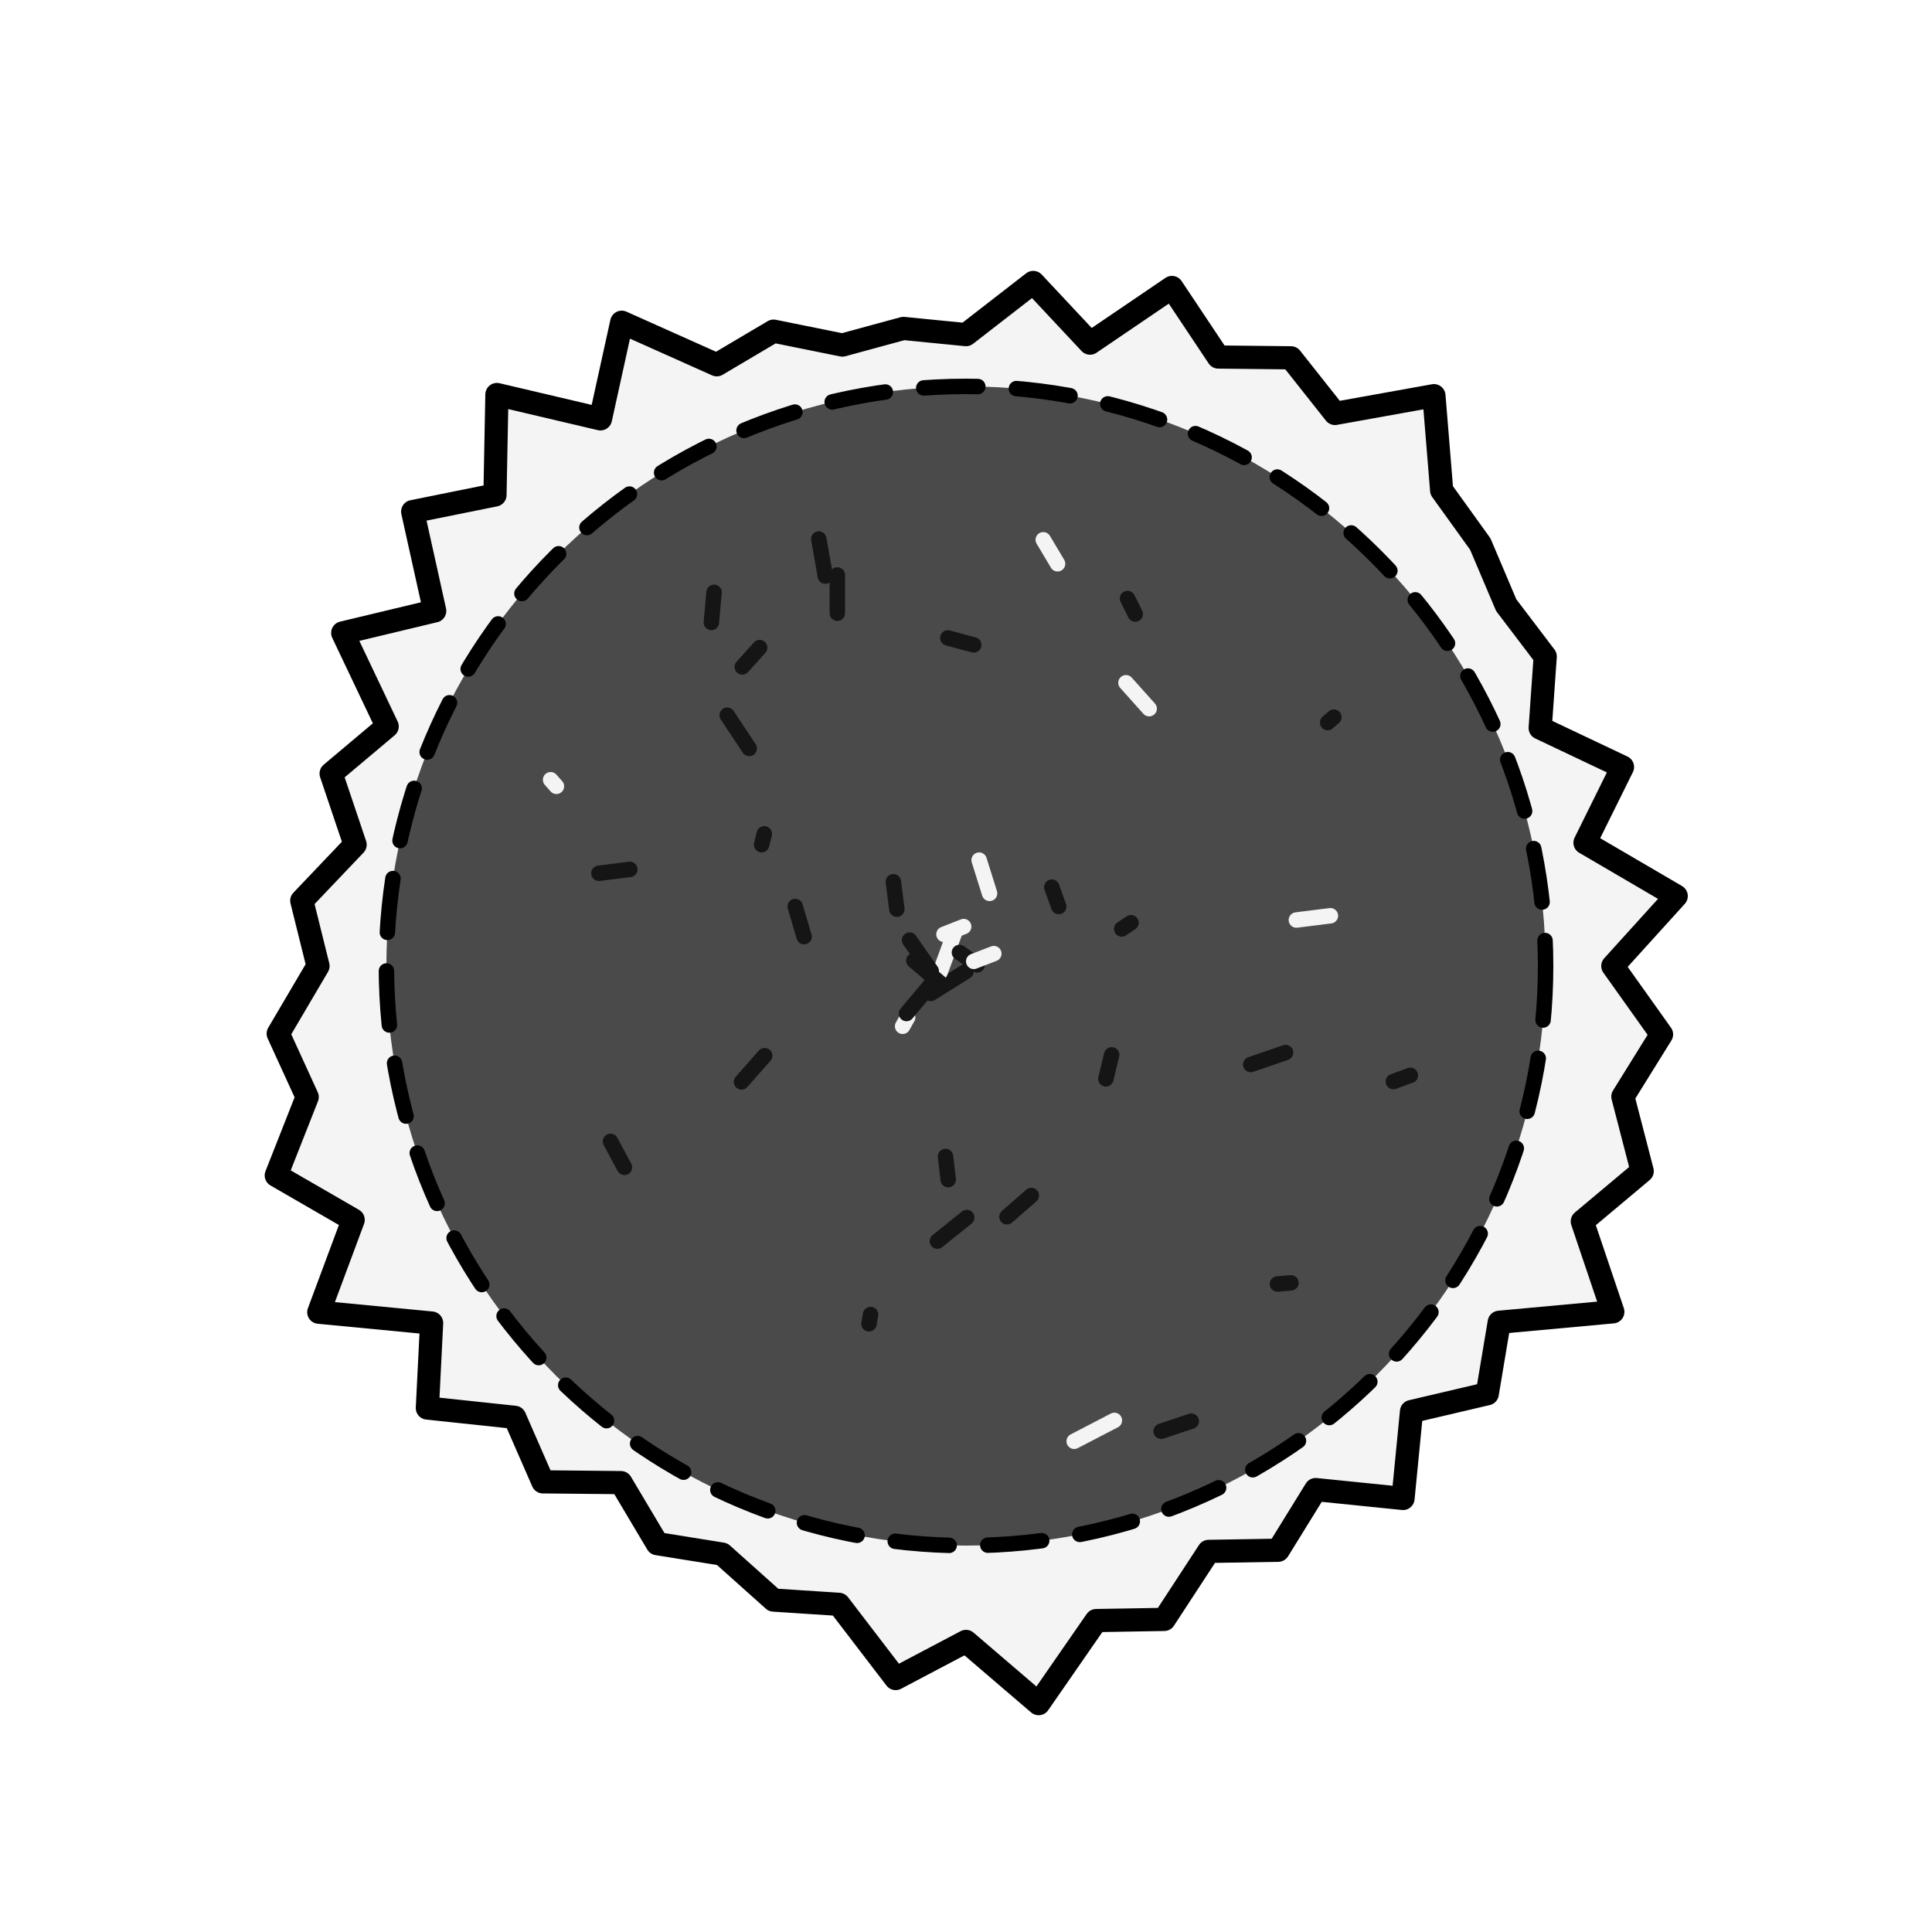
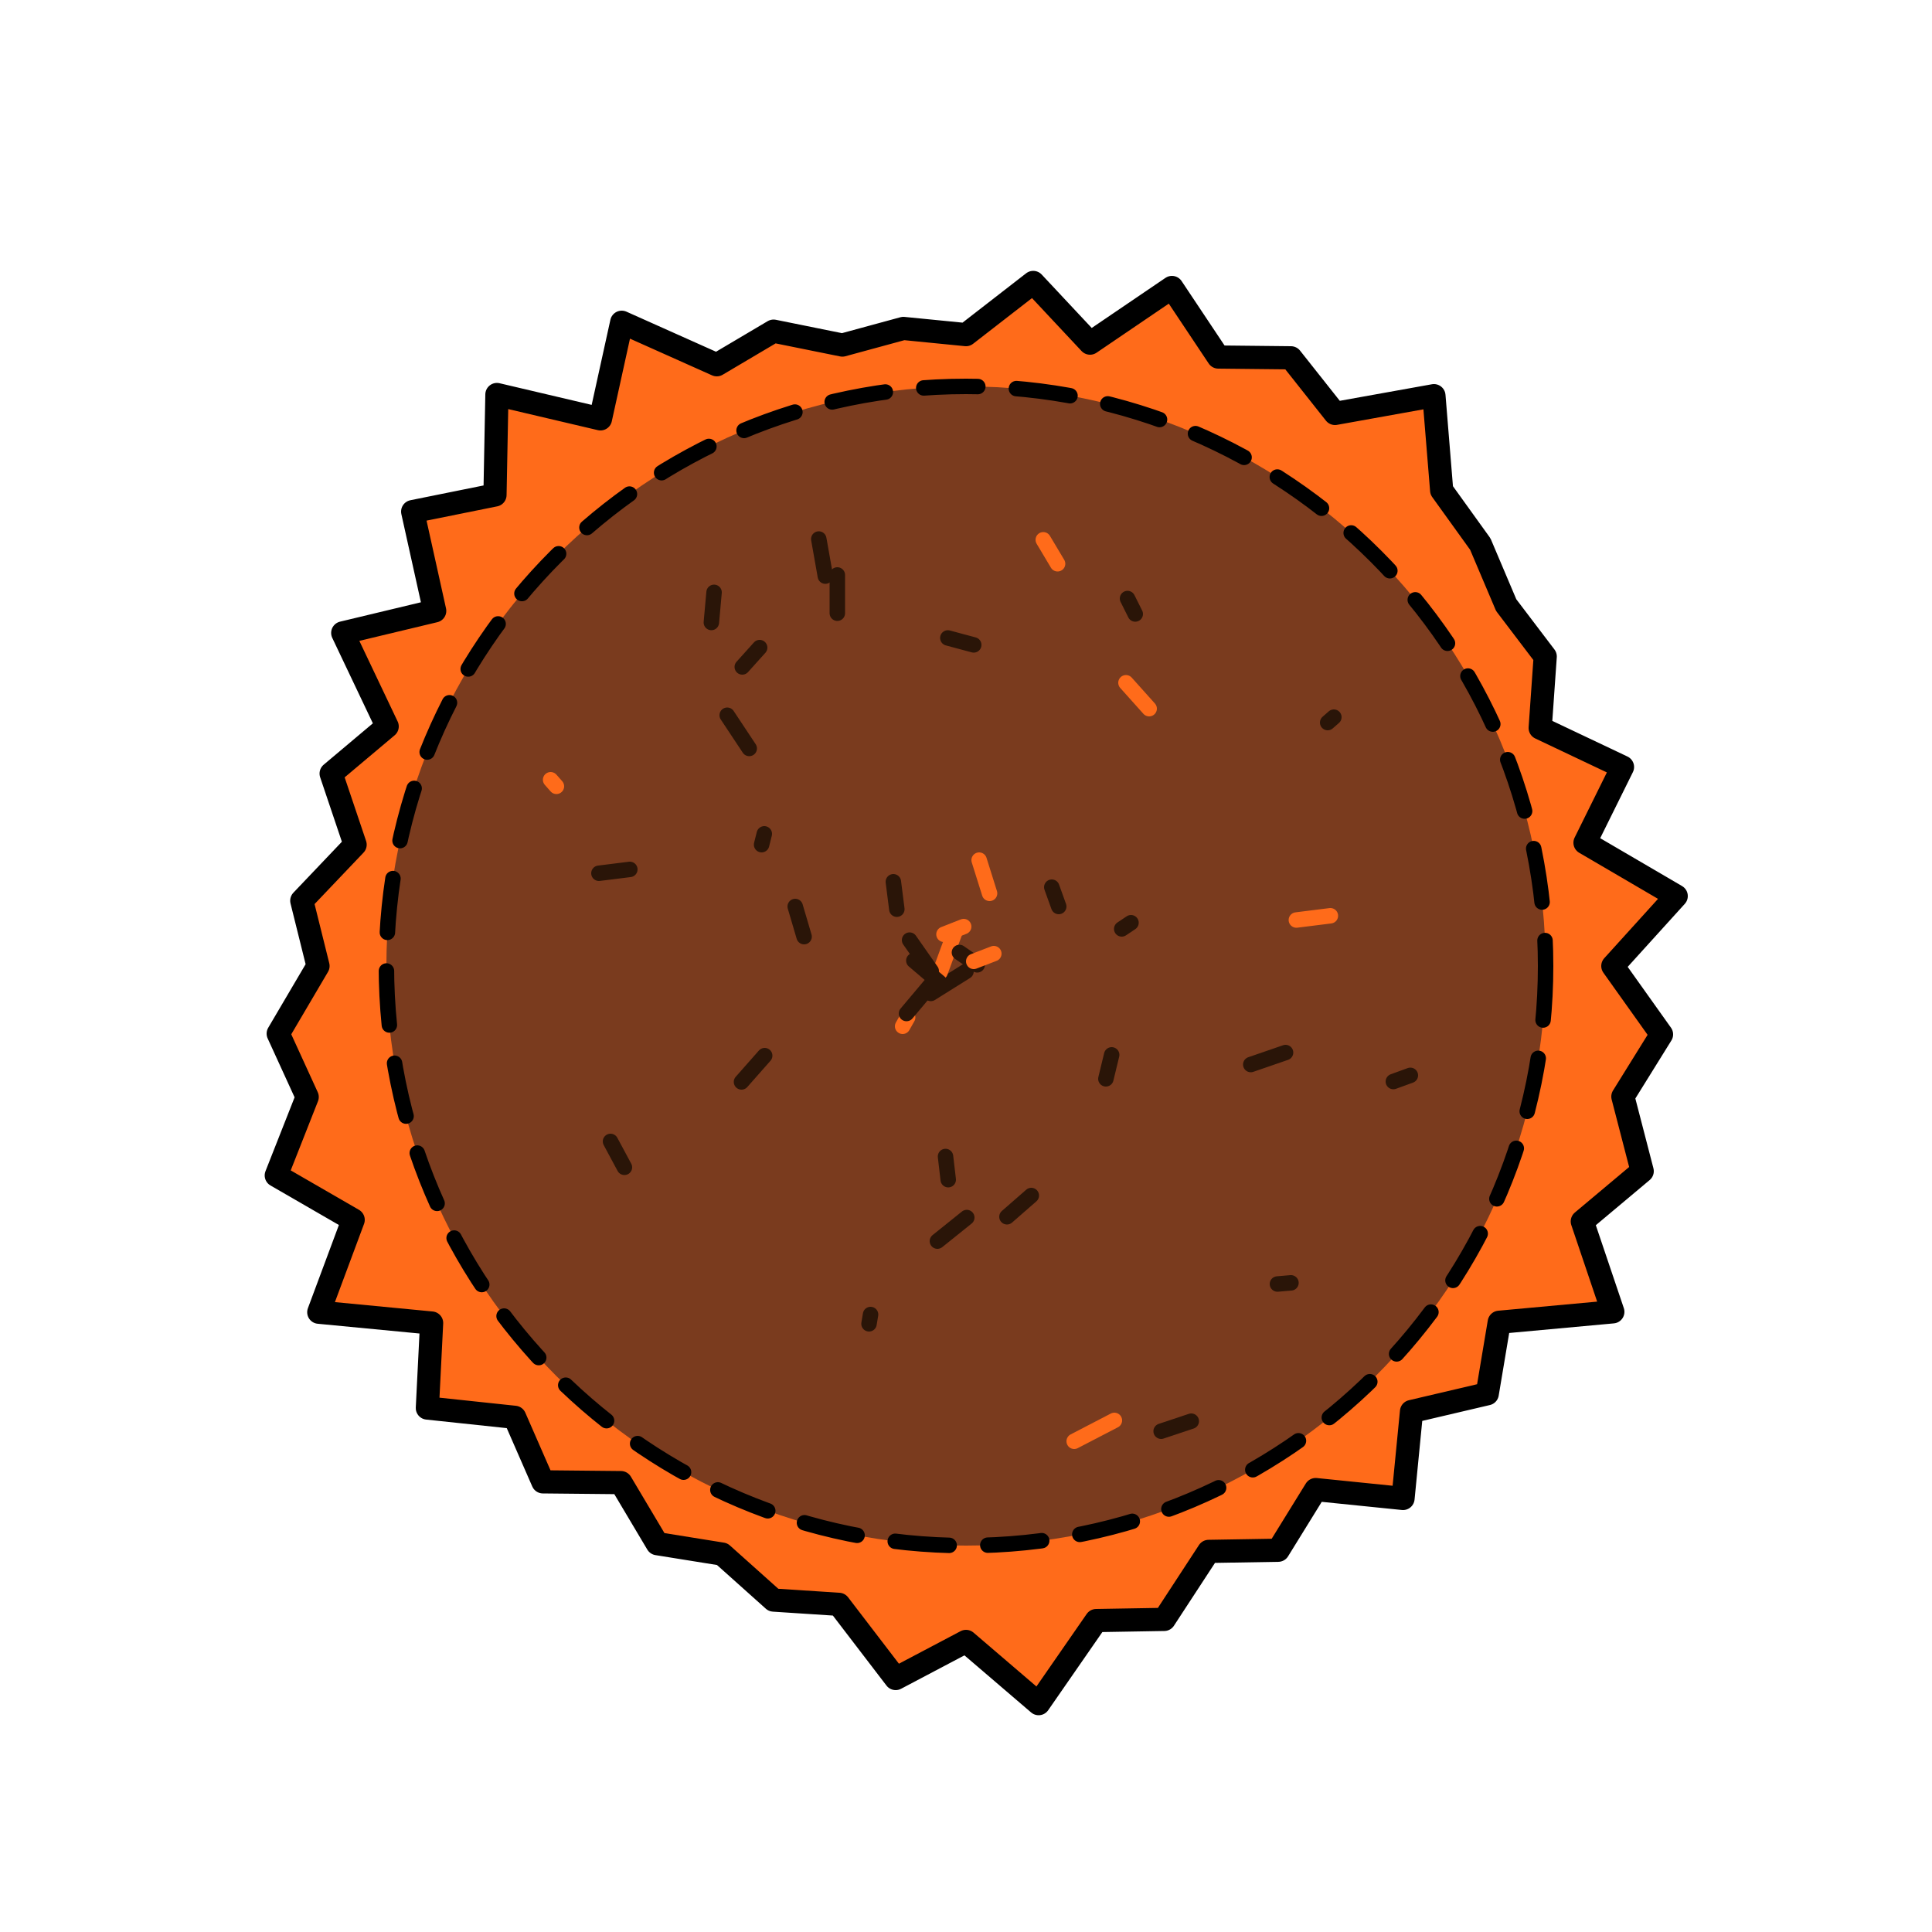
<svg xmlns="http://www.w3.org/2000/svg" viewBox="0 0 500 500" fill="none" stroke-linejoin="round" stroke-linecap="round">
-   <path d="M417.4,250L430,267.7L420,283.8L425,303.1L409.5,316.1L417.4,339.5L388,342.2L384.9,360.7L365.3,365.3L363.1,387.8L340.5,385.5L330.8,401.2L312.8,401.5L301.3,419.1L283.7,419.4L268.8,440.9L250,424.8L231.8,434.4L217.1,415.2L200.2,414.1L186.9,402.2L170.1,399.5L160.7,383.7L140.5,383.5L133.2,366.8L110.6,364.4L111.7,342.4L82.5,339.6L91.4,315.7L71.5,304.2L79.5,283.9L72,267.5L82.3,250L78.1,233.1L91.9,218.6L85.7,200.2L100.2,188L88.7,163.8L112.5,158.1L106.8,132.4L128.1,128.1L128.6,102.1L155.4,108.4L160.9,83.4L185.5,94.4L200.2,85.7L218,89.3L233.8,85L250,86.6L267.4,73.1L282.1,88.8L303.3,74.4L315.3,92.4L334.1,92.6L345.5,107L371.1,102.4L373.1,126.9L383.1,140.8L389.8,156.6L399.9,169.9L398.6,188.4L419.9,198.5L410.2,218.1L433.8,231.9Z" fill="#f4f4f4" stroke="#000" stroke-width="6" />
-   <circle cx="250" cy="250" r="150" fill="#4a4a4a" stroke="#000" stroke-width="4" stroke-dasharray="14 10" />
-   <path d="M278,373l10.4,-5.4" stroke="#f4f4f4" stroke-width="4" />
-   <path d="M250,251.4l-9.1,5.7" stroke="#151515" stroke-width="4" />
-   <path d="M293.8,158.9l-2,-4" stroke="#151515" stroke-width="4" />
-   <path d="M260.6,314.9l6.3,-5.5" stroke="#151515" stroke-width="4" />
-   <path d="M233.6,265.6l1.3,-2.3" stroke="#f4f4f4" stroke-width="4" />
-   <path d="M323.7,275.5l9,-3.1" stroke="#151515" stroke-width="4" />
-   <path d="M161.6,302.1l-3.6,-6.7" stroke="#151515" stroke-width="4" />
-   <path d="M211.9,139.5l1.7,9.6" stroke="#151515" stroke-width="4" />
-   <path d="M243.3,251.6l4,-10.9" stroke="#f4f4f4" stroke-width="4" />
-   <path d="M248.3,246.5l4.6,3.2" stroke="#151515" stroke-width="4" />
-   <path d="M242.6,321.2l7.6,-6.1" stroke="#151515" stroke-width="4" />
-   <path d="M197.8,215.8l-0.7,2.8" stroke="#151515" stroke-width="4" />
-   <path d="M252,248.8l5.2,-2" stroke="#f4f4f4" stroke-width="4" />
-   <path d="M245.3,165.1l6.7,1.8" stroke="#151515" stroke-width="4" />
-   <path d="M184.8,153.3l-0.7,7.8" stroke="#151515" stroke-width="4" />
-   <path d="M243.2,254.3l-6.7,-5.7" stroke="#151515" stroke-width="4" />
-   <path d="M244.3,241.8l5.1,-2" stroke="#f4f4f4" stroke-width="4" />
-   <path d="M290.3,240.4l2.4,-1.6" stroke="#151515" stroke-width="4" />
-   <path d="M286.2,279.2l1.5,-6.2" stroke="#151515" stroke-width="4" />
-   <path d="M241.5,254.1l-6.9,8.2" stroke="#151515" stroke-width="4" />
-   <path d="M335.5,238.1l8.8,-1.1" stroke="#f4f4f4" stroke-width="4" />
-   <path d="M208.1,242.4l-2.3,-7.8" stroke="#151515" stroke-width="4" />
-   <path d="M225.3,340.2l-0.4,2.4" stroke="#151515" stroke-width="4" />
-   <path d="M360.6,279.9l4.4,-1.6" stroke="#151515" stroke-width="4" />
-   <path d="M291.4,176.7l6,6.7" stroke="#f4f4f4" stroke-width="4" />
-   <path d="M244.7,299.3l0.7,6" stroke="#151515" stroke-width="4" />
-   <path d="M272.2,229.6l1.8,5" stroke="#151515" stroke-width="4" />
-   <path d="M196.6,167.6l-4.5,5" stroke="#151515" stroke-width="4" />
-   <path d="M253.4,222.6l2.7,8.6" stroke="#f4f4f4" stroke-width="4" />
-   <path d="M216.7,148.8l0,9.9" stroke="#151515" stroke-width="4" />
-   <path d="M235.4,243.3l5.6,8" stroke="#151515" stroke-width="4" />
-   <path d="M308.3,367.8l-7.8,2.6" stroke="#151515" stroke-width="4" />
-   <path d="M142.5,201.8l1.5,1.7" stroke="#f4f4f4" stroke-width="4" />
-   <path d="M334.1,332l-3.5,0.3" stroke="#151515" stroke-width="4" />
-   <path d="M343.6,187l1.6,-1.4" stroke="#151515" stroke-width="4" />
-   <path d="M163,225l-8,1" stroke="#151515" stroke-width="4" />
-   <path d="M270,139.7l3.7,6.2" stroke="#f4f4f4" stroke-width="4" />
-   <path d="M232.1,235.3l-0.9,-7.1" stroke="#151515" stroke-width="4" />
-   <path d="M197.9,273.2l-6,6.8" stroke="#151515" stroke-width="4" />
-   <path d="M193.9,193.7l-5.7,-8.6" stroke="#151515" stroke-width="4" />
+   <path d="M417.4,250L430,267.7L420,283.8L425,303.1L409.5,316.1L417.4,339.5L388,342.2L384.9,360.7L365.3,365.3L363.1,387.8L340.5,385.5L330.8,401.2L312.8,401.5L301.3,419.1L283.7,419.4L268.8,440.9L250,424.8L231.8,434.4L217.1,415.2L200.2,414.1L186.9,402.2L170.1,399.5L160.7,383.7L140.5,383.5L133.2,366.8L110.6,364.4L111.7,342.4L82.5,339.6L91.4,315.7L71.5,304.2L79.5,283.9L72,267.5L82.3,250L78.1,233.1L91.9,218.6L85.7,200.2L100.2,188L88.7,163.8L112.5,158.1L106.8,132.4L128.1,128.1L128.6,102.1L155.4,108.4L160.9,83.4L185.5,94.4L200.2,85.7L218,89.3L233.8,85L250,86.6L267.4,73.1L282.1,88.8L303.3,74.4L315.3,92.4L334.1,92.6L345.5,107L371.1,102.4L373.1,126.9L383.1,140.8L389.8,156.6L399.9,169.9L398.6,188.4L419.9,198.5L410.2,218.1L433.8,231.9Z" fill="#ff6b1a" stroke="#000" stroke-width="6" />
+   <circle cx="250" cy="250" r="150" fill="#7a3b1e" stroke="#000" stroke-width="4" stroke-dasharray="14 10" />
+   <path d="M278,373l10.4,-5.4" stroke="#ff6b1a" stroke-width="4" />
+   <path d="M250,251.4l-9.1,5.7" stroke="#2a1508" stroke-width="4" />
+   <path d="M293.8,158.9l-2,-4" stroke="#2a1508" stroke-width="4" />
+   <path d="M260.6,314.9l6.3,-5.5" stroke="#2a1508" stroke-width="4" />
+   <path d="M233.6,265.6l1.3,-2.3" stroke="#ff6b1a" stroke-width="4" />
+   <path d="M323.7,275.5l9,-3.1" stroke="#2a1508" stroke-width="4" />
+   <path d="M161.6,302.1l-3.6,-6.7" stroke="#2a1508" stroke-width="4" />
+   <path d="M211.9,139.5l1.7,9.6" stroke="#2a1508" stroke-width="4" />
+   <path d="M243.3,251.6l4,-10.9" stroke="#ff6b1a" stroke-width="4" />
+   <path d="M248.3,246.5l4.6,3.2" stroke="#2a1508" stroke-width="4" />
+   <path d="M242.6,321.2l7.6,-6.1" stroke="#2a1508" stroke-width="4" />
+   <path d="M197.8,215.8l-0.7,2.8" stroke="#2a1508" stroke-width="4" />
+   <path d="M252,248.8l5.2,-2" stroke="#ff6b1a" stroke-width="4" />
+   <path d="M245.3,165.1l6.7,1.8" stroke="#2a1508" stroke-width="4" />
+   <path d="M184.8,153.3l-0.7,7.8" stroke="#2a1508" stroke-width="4" />
+   <path d="M243.2,254.3l-6.7,-5.7" stroke="#2a1508" stroke-width="4" />
+   <path d="M244.3,241.8l5.1,-2" stroke="#ff6b1a" stroke-width="4" />
+   <path d="M290.3,240.4l2.4,-1.6" stroke="#2a1508" stroke-width="4" />
+   <path d="M286.2,279.2l1.5,-6.2" stroke="#2a1508" stroke-width="4" />
+   <path d="M241.5,254.1l-6.9,8.2" stroke="#2a1508" stroke-width="4" />
+   <path d="M335.5,238.1l8.8,-1.1" stroke="#ff6b1a" stroke-width="4" />
+   <path d="M208.1,242.4l-2.3,-7.8" stroke="#2a1508" stroke-width="4" />
+   <path d="M225.3,340.2l-0.4,2.4" stroke="#2a1508" stroke-width="4" />
+   <path d="M360.6,279.9l4.4,-1.6" stroke="#2a1508" stroke-width="4" />
+   <path d="M291.4,176.7l6,6.7" stroke="#ff6b1a" stroke-width="4" />
+   <path d="M244.7,299.3l0.7,6" stroke="#2a1508" stroke-width="4" />
+   <path d="M272.2,229.6l1.8,5" stroke="#2a1508" stroke-width="4" />
+   <path d="M196.6,167.6l-4.5,5" stroke="#2a1508" stroke-width="4" />
+   <path d="M253.4,222.6l2.7,8.6" stroke="#ff6b1a" stroke-width="4" />
+   <path d="M216.7,148.8l0,9.9" stroke="#2a1508" stroke-width="4" />
+   <path d="M235.4,243.3l5.6,8" stroke="#2a1508" stroke-width="4" />
+   <path d="M308.3,367.8l-7.8,2.6" stroke="#2a1508" stroke-width="4" />
+   <path d="M142.5,201.8l1.5,1.7" stroke="#ff6b1a" stroke-width="4" />
+   <path d="M334.1,332l-3.5,0.3" stroke="#2a1508" stroke-width="4" />
+   <path d="M343.6,187l1.6,-1.4" stroke="#2a1508" stroke-width="4" />
+   <path d="M163,225l-8,1" stroke="#2a1508" stroke-width="4" />
+   <path d="M270,139.7l3.7,6.2" stroke="#ff6b1a" stroke-width="4" />
+   <path d="M232.1,235.3l-0.9,-7.1" stroke="#2a1508" stroke-width="4" />
+   <path d="M197.9,273.2l-6,6.8" stroke="#2a1508" stroke-width="4" />
+   <path d="M193.9,193.7l-5.7,-8.6" stroke="#2a1508" stroke-width="4" />
</svg>
